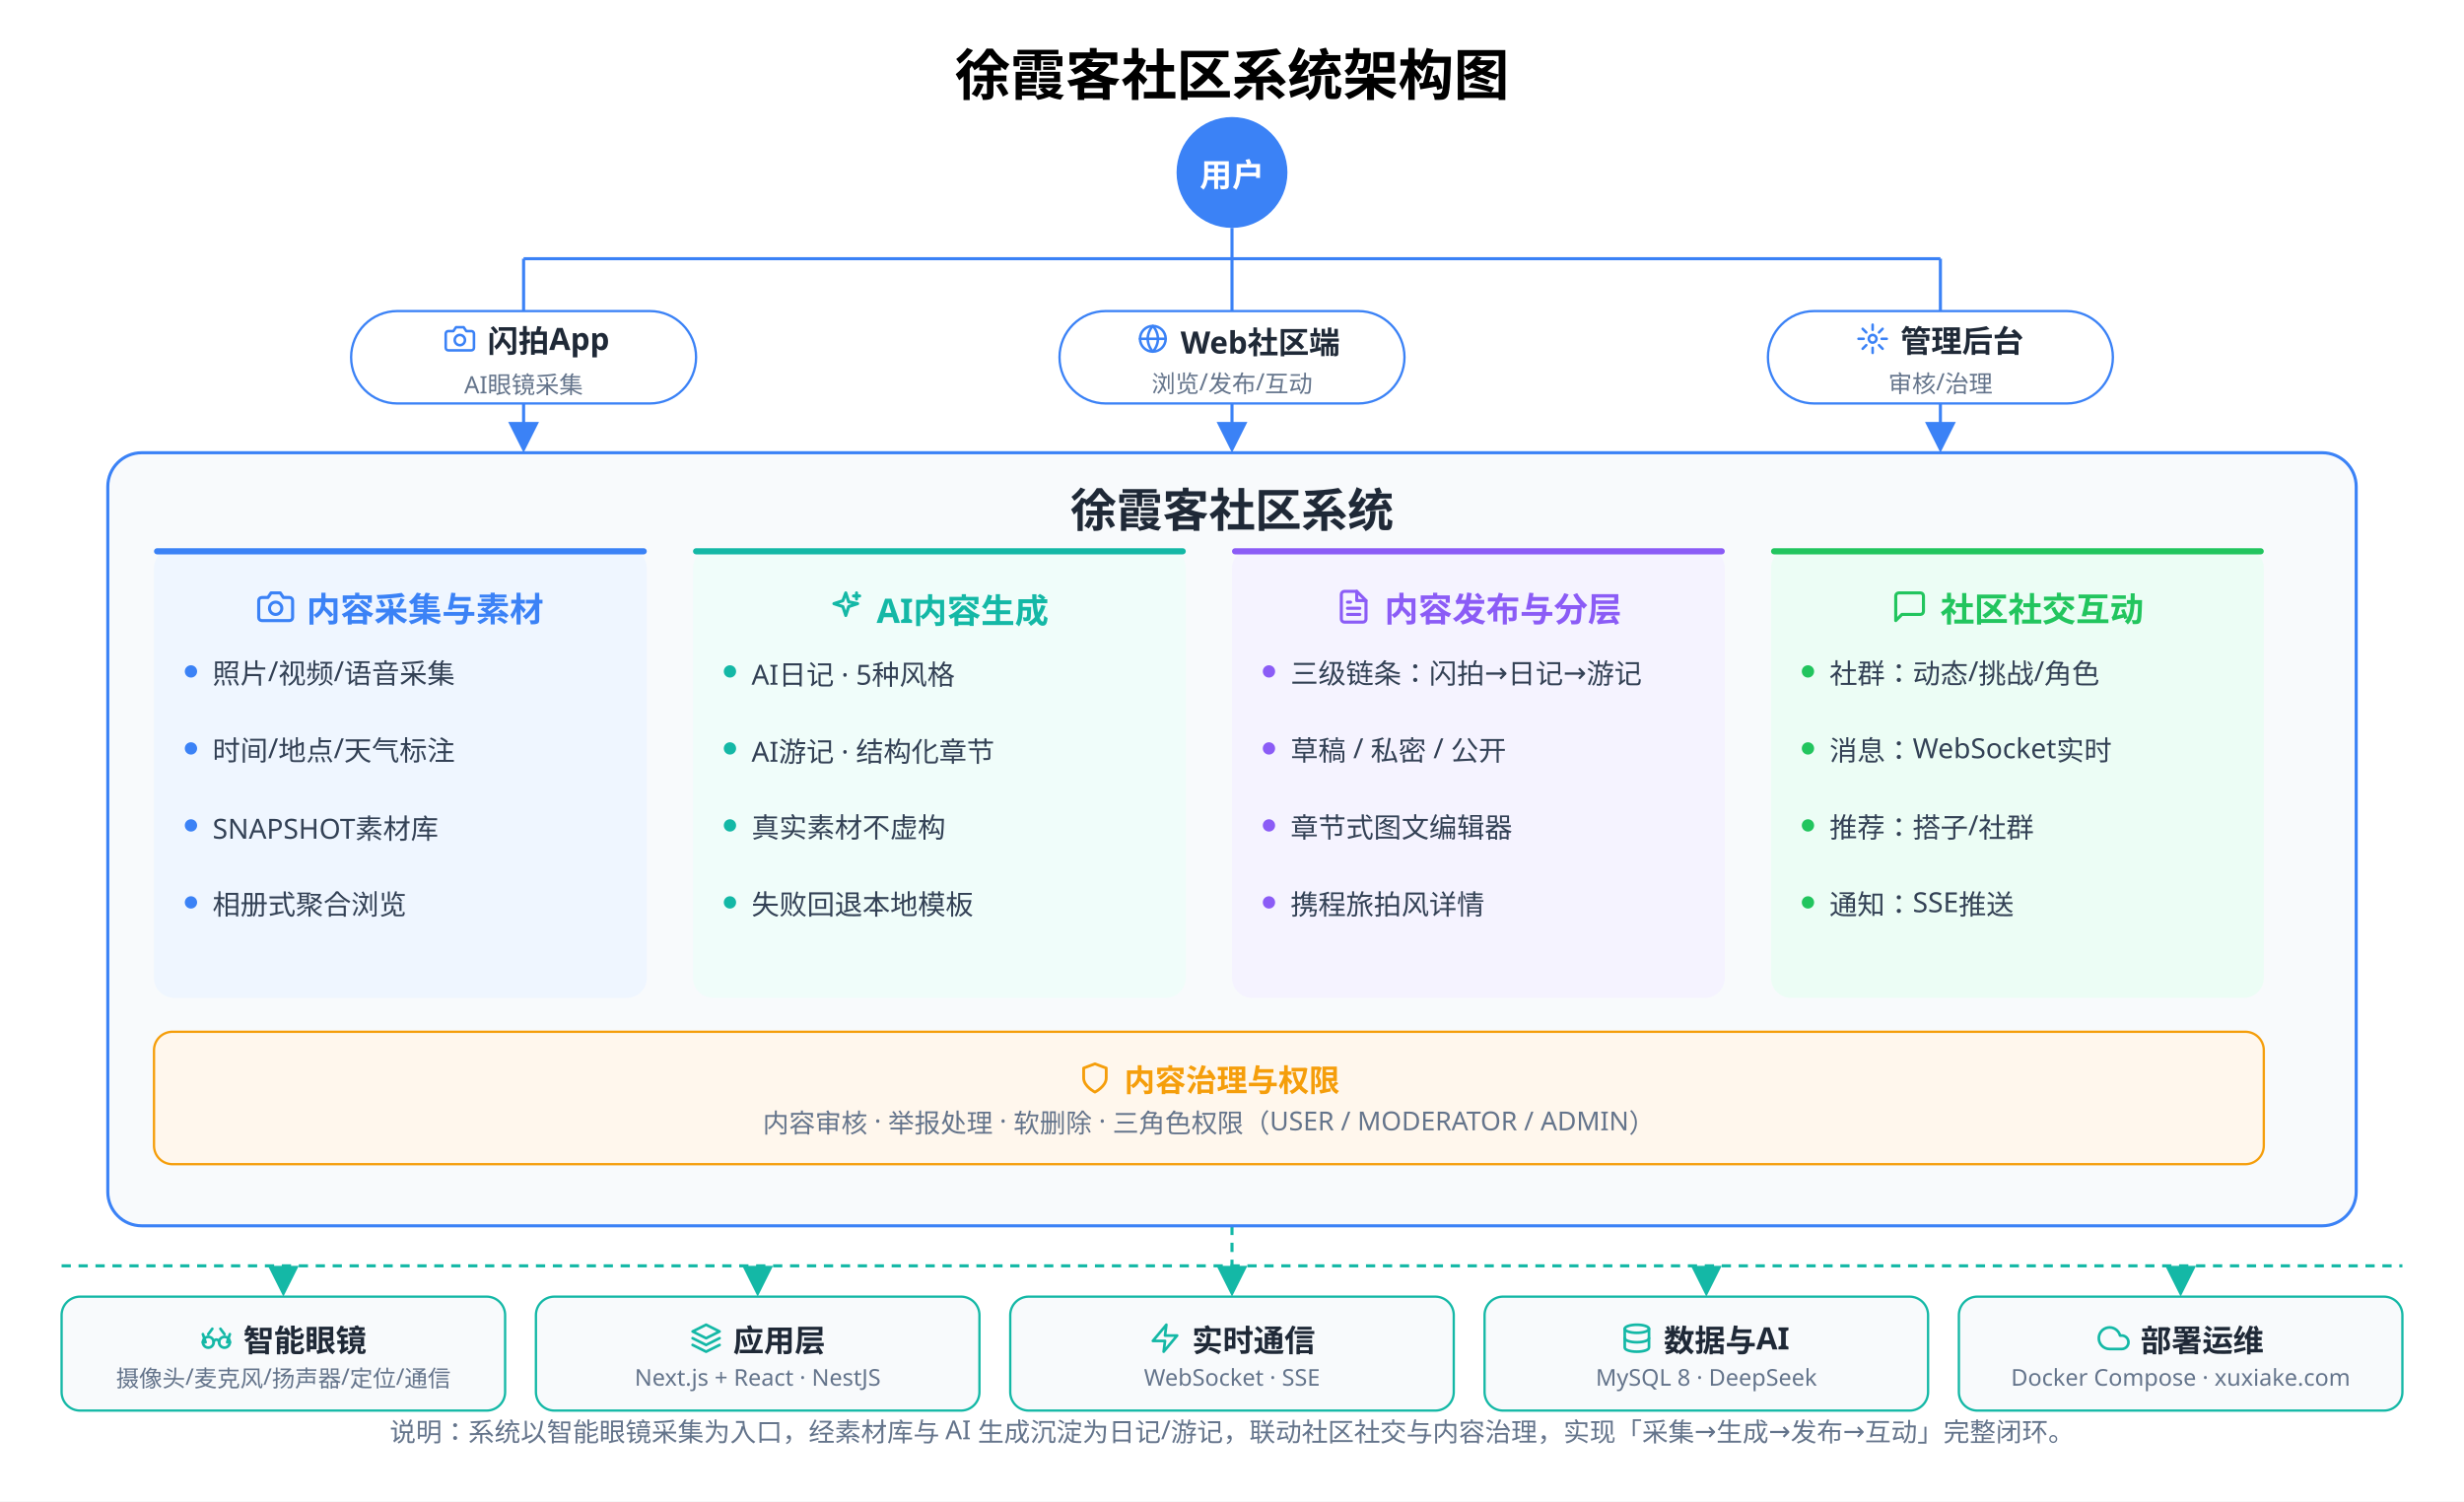
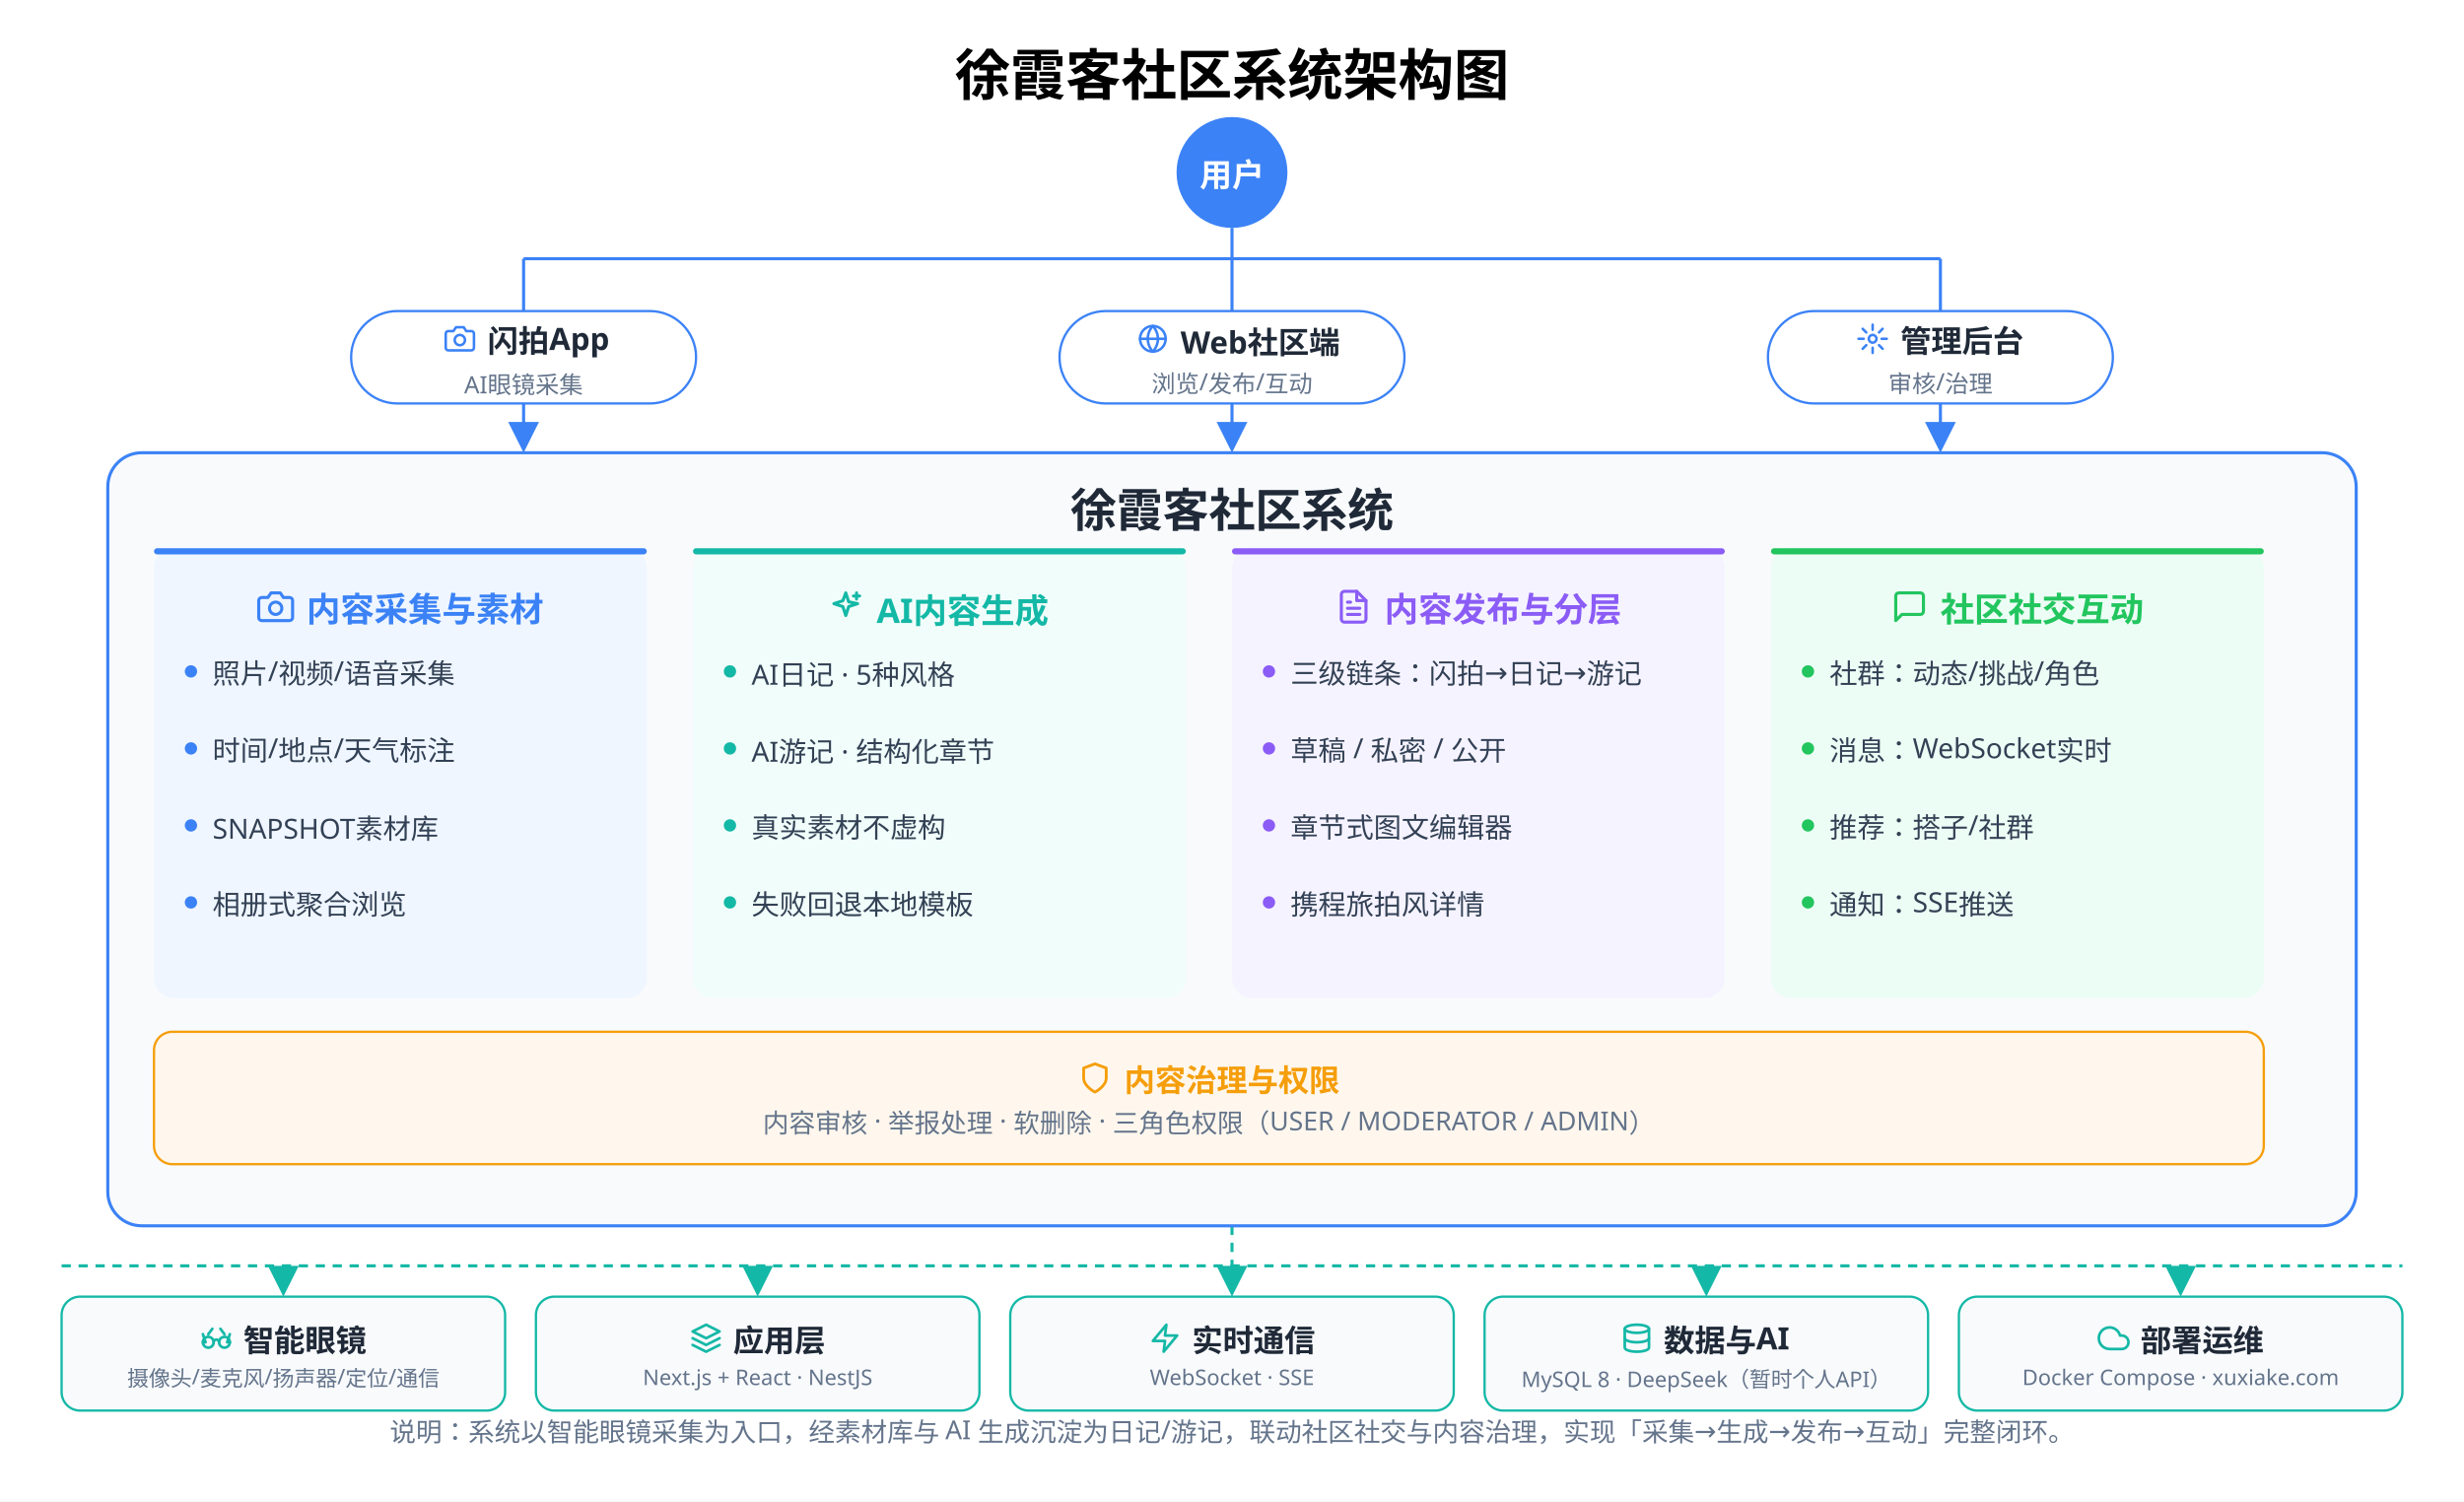
<svg xmlns="http://www.w3.org/2000/svg" width="1600" height="975" viewBox="0 0 1600 975" font-family="Microsoft YaHei, PingFang SC, sans-serif">
  <rect width="1600" height="975" fill="#FFFFFF" />
  <defs>
    <marker id="arrow" markerWidth="10" markerHeight="10" refX="8" refY="5" orient="auto">
      <path d="M0,0 L10,5 L0,10 z" fill="#3B82F6" />
    </marker>
    <marker id="arrowA" markerWidth="10" markerHeight="10" refX="8" refY="5" orient="auto">
      <path d="M0,0 L10,5 L0,10 z" fill="#14B8A6" />
    </marker>
  </defs>
  <text x="800.0" y="46" fill="#000000" font-size="36" font-weight="bold" text-anchor="middle" dominant-baseline="central">徐霞客社区系统架构图</text>
  <line x1="800" y1="148" x2="800" y2="168" stroke="#3B82F6" stroke-width="2" />
  <line x1="340" y1="168" x2="1260" y2="168" stroke="#3B82F6" stroke-width="2" />
  <line x1="340" y1="168" x2="340" y2="202.0" stroke="#3B82F6" stroke-width="2" />
  <line x1="800" y1="168" x2="800" y2="202.0" stroke="#3B82F6" stroke-width="2" />
  <line x1="1260" y1="168" x2="1260" y2="202.0" stroke="#3B82F6" stroke-width="2" />
  <line x1="340" y1="262.0" x2="340" y2="290" stroke="#3B82F6" stroke-width="2" marker-end="url(#arrow)" />
  <line x1="800" y1="262.0" x2="800" y2="290" stroke="#3B82F6" stroke-width="2" marker-end="url(#arrow)" />
  <line x1="1260" y1="262.0" x2="1260" y2="290" stroke="#3B82F6" stroke-width="2" marker-end="url(#arrow)" />
  <line x1="800" y1="796" x2="800" y2="822" stroke="#14B8A6" stroke-width="2" stroke-dasharray="6,5" />
  <line x1="40" y1="822" x2="1560" y2="822" stroke="#14B8A6" stroke-width="2" stroke-dasharray="6,5" />
  <line x1="184.0" y1="822" x2="184.0" y2="838" stroke="#14B8A6" stroke-width="2" stroke-dasharray="6,5" marker-end="url(#arrowA)" />
  <line x1="492.0" y1="822" x2="492.0" y2="838" stroke="#14B8A6" stroke-width="2" stroke-dasharray="6,5" marker-end="url(#arrowA)" />
  <line x1="800.0" y1="822" x2="800.0" y2="838" stroke="#14B8A6" stroke-width="2" stroke-dasharray="6,5" marker-end="url(#arrowA)" />
  <line x1="1108.0" y1="822" x2="1108.0" y2="838" stroke="#14B8A6" stroke-width="2" stroke-dasharray="6,5" marker-end="url(#arrowA)" />
  <line x1="1416.0" y1="822" x2="1416.0" y2="838" stroke="#14B8A6" stroke-width="2" stroke-dasharray="6,5" marker-end="url(#arrowA)" />
  <circle cx="800" cy="112" r="36" fill="#3B82F6" />
  <text x="800" y="112" fill="#FFFFFF" font-size="21" font-weight="bold" text-anchor="middle" dominant-baseline="central">用户</text>
  <rect x="228.0" y="202.0" width="224" height="60" rx="30" fill="#FFFFFF" stroke="#3B82F6" stroke-width="1.5" />
  <g transform="translate(288.6,210.0) scale(0.8333)" fill="none" stroke="#3B82F6" stroke-width="2" stroke-linecap="round" stroke-linejoin="round">
    <path d="M23 19a2 2 0 0 1-2 2H3a2 2 0 0 1-2-2V8a2 2 0 0 1 2-2h4l2-3h6l2 3h4a2 2 0 0 1 2 2z" />
    <circle cx="12" cy="13" r="4" />
  </g>
  <text x="316.6" y="220" fill="#1F2937" font-size="20" font-weight="bold" text-anchor="start" dominant-baseline="central">闪拍App</text>
  <text x="340" y="248" fill="#64748B" font-size="15.5" text-anchor="middle" dominant-baseline="central">AI眼镜采集</text>
  <rect x="688.0" y="202.0" width="224" height="60" rx="30" fill="#FFFFFF" stroke="#3B82F6" stroke-width="1.5" />
  <g transform="translate(738.6,210.0) scale(0.8333)" fill="none" stroke="#3B82F6" stroke-width="2" stroke-linecap="round" stroke-linejoin="round">
    <circle cx="12" cy="12" r="10" />
    <path d="M2 12h20" />
    <path d="M12 2a15.3 15.3 0 0 1 4 10 15.3 15.3 0 0 1-4 10 15.3 15.3 0 0 1-4-10 15.3 15.3 0 0 1 4-10z" />
  </g>
  <text x="766.6" y="220" fill="#1F2937" font-size="20" font-weight="bold" text-anchor="start" dominant-baseline="central">Web社区端</text>
  <text x="800" y="248" fill="#64748B" font-size="15.5" text-anchor="middle" dominant-baseline="central">浏览/发布/互动</text>
  <rect x="1148.0" y="202.0" width="224" height="60" rx="30" fill="#FFFFFF" stroke="#3B82F6" stroke-width="1.5" />
  <g transform="translate(1206.0,210.0) scale(0.8333)" fill="none" stroke="#3B82F6" stroke-width="2" stroke-linecap="round" stroke-linejoin="round">
    <circle cx="12" cy="12" r="3" />
    <path d="M12 1v4M12 19v4M4.22 4.22l2.83 2.83M16.95 16.95l2.83 2.83M1 12h4M19 12h4M4.22 19.78l2.83-2.83M16.95 7.05l2.83-2.83" />
  </g>
  <text x="1234.0" y="220" fill="#1F2937" font-size="20" font-weight="bold" text-anchor="start" dominant-baseline="central">管理后台</text>
  <text x="1260" y="248" fill="#64748B" font-size="15.5" text-anchor="middle" dominant-baseline="central">审核/治理</text>
  <rect x="70" y="294" width="1460" height="502" rx="22" fill="#F8FAFC" stroke="#3B82F6" stroke-width="2" />
  <text x="800" y="329" fill="#1F2937" font-size="30" font-weight="bold" text-anchor="middle" dominant-baseline="central">徐霞客社区系统</text>
  <rect x="100" y="356" width="320" height="292" rx="13" fill="#EFF6FF" />
  <rect x="100" y="356" width="320" height="4" rx="2" fill="#3B82F6" />
  <g transform="translate(167.0,382.0) scale(1)" fill="none" stroke="#3B82F6" stroke-width="2" stroke-linecap="round" stroke-linejoin="round">
    <path d="M23 19a2 2 0 0 1-2 2H3a2 2 0 0 1-2-2V8a2 2 0 0 1 2-2h4l2-3h6l2 3h4a2 2 0 0 1 2 2z" />
    <circle cx="12" cy="13" r="4" />
  </g>
  <text x="199.0" y="394" fill="#3B82F6" font-size="22" font-weight="bold" text-anchor="start" dominant-baseline="central">内容采集与素材</text>
  <circle cx="124" cy="436" r="4" fill="#3B82F6" />
  <text x="138" y="436" fill="#334155" font-size="18" text-anchor="start" dominant-baseline="central">照片/视频/语音采集</text>
  <circle cx="124" cy="486" r="4" fill="#3B82F6" />
  <text x="138" y="486" fill="#334155" font-size="18" text-anchor="start" dominant-baseline="central">时间/地点/天气标注</text>
  <circle cx="124" cy="536" r="4" fill="#3B82F6" />
  <text x="138" y="536" fill="#334155" font-size="18" text-anchor="start" dominant-baseline="central">SNAPSHOT素材库</text>
  <circle cx="124" cy="586" r="4" fill="#3B82F6" />
  <text x="138" y="586" fill="#334155" font-size="18" text-anchor="start" dominant-baseline="central">相册式聚合浏览</text>
  <rect x="450" y="356" width="320" height="292" rx="13" fill="#F0FDFA" />
  <rect x="450" y="356" width="320" height="4" rx="2" fill="#14B8A6" />
  <g transform="translate(537.2,382.0) scale(1)" fill="none" stroke="#14B8A6" stroke-width="2" stroke-linecap="round" stroke-linejoin="round">
    <path d="M12 3l1.9 5.8L19.7 10l-5.8 1.9L12 17.7l-1.9-5.8L4.3 10l5.8-1.9z" />
    <path d="M19 3v4M17 5h4" />
  </g>
  <text x="569.2" y="394" fill="#14B8A6" font-size="22" font-weight="bold" text-anchor="start" dominant-baseline="central">AI内容生成</text>
  <circle cx="474" cy="436" r="4" fill="#14B8A6" />
  <text x="488" y="436" fill="#334155" font-size="18" text-anchor="start" dominant-baseline="central">AI日记 · 5种风格</text>
  <circle cx="474" cy="486" r="4" fill="#14B8A6" />
  <text x="488" y="486" fill="#334155" font-size="18" text-anchor="start" dominant-baseline="central">AI游记 · 结构化章节</text>
  <circle cx="474" cy="536" r="4" fill="#14B8A6" />
  <text x="488" y="536" fill="#334155" font-size="18" text-anchor="start" dominant-baseline="central">真实素材不虚构</text>
  <circle cx="474" cy="586" r="4" fill="#14B8A6" />
  <text x="488" y="586" fill="#334155" font-size="18" text-anchor="start" dominant-baseline="central">失败回退本地模板</text>
  <rect x="800" y="356" width="320" height="292" rx="13" fill="#F5F3FF" />
  <rect x="800" y="356" width="320" height="4" rx="2" fill="#8B5CF6" />
  <g transform="translate(867.0,382.0) scale(1)" fill="none" stroke="#8B5CF6" stroke-width="2" stroke-linecap="round" stroke-linejoin="round">
    <path d="M14 2H6a2 2 0 0 0-2 2v16a2 2 0 0 0 2 2h12a2 2 0 0 0 2-2V8z" />
    <path d="M14 2v6h6" />
    <path d="M16 13H8M16 17H8M10 9H8" />
  </g>
  <text x="899.0" y="394" fill="#8B5CF6" font-size="22" font-weight="bold" text-anchor="start" dominant-baseline="central">内容发布与分层</text>
  <circle cx="824" cy="436" r="4" fill="#8B5CF6" />
  <text x="838" y="436" fill="#334155" font-size="18" text-anchor="start" dominant-baseline="central">三级链条：闪拍→日记→游记</text>
  <circle cx="824" cy="486" r="4" fill="#8B5CF6" />
  <text x="838" y="486" fill="#334155" font-size="18" text-anchor="start" dominant-baseline="central">草稿 / 私密 / 公开</text>
  <circle cx="824" cy="536" r="4" fill="#8B5CF6" />
  <text x="838" y="536" fill="#334155" font-size="18" text-anchor="start" dominant-baseline="central">章节式图文编辑器</text>
  <circle cx="824" cy="586" r="4" fill="#8B5CF6" />
  <text x="838" y="586" fill="#334155" font-size="18" text-anchor="start" dominant-baseline="central">携程旅拍风详情</text>
  <rect x="1150" y="356" width="320" height="292" rx="13" fill="#ECFDF5" />
  <rect x="1150" y="356" width="320" height="4" rx="2" fill="#22C55E" />
  <g transform="translate(1228.0,382.0) scale(1)" fill="none" stroke="#22C55E" stroke-width="2" stroke-linecap="round" stroke-linejoin="round">
    <path d="M21 15a2 2 0 0 1-2 2H7l-4 4V5a2 2 0 0 1 2-2h14a2 2 0 0 1 2 2z" />
  </g>
  <text x="1260.0" y="394" fill="#22C55E" font-size="22" font-weight="bold" text-anchor="start" dominant-baseline="central">社区社交互动</text>
  <circle cx="1174" cy="436" r="4" fill="#22C55E" />
  <text x="1188" y="436" fill="#334155" font-size="18" text-anchor="start" dominant-baseline="central">社群：动态/挑战/角色</text>
  <circle cx="1174" cy="486" r="4" fill="#22C55E" />
  <text x="1188" y="486" fill="#334155" font-size="18" text-anchor="start" dominant-baseline="central">消息：WebSocket实时</text>
  <circle cx="1174" cy="536" r="4" fill="#22C55E" />
  <text x="1188" y="536" fill="#334155" font-size="18" text-anchor="start" dominant-baseline="central">推荐：搭子/社群</text>
  <circle cx="1174" cy="586" r="4" fill="#22C55E" />
  <text x="1188" y="586" fill="#334155" font-size="18" text-anchor="start" dominant-baseline="central">通知：SSE推送</text>
  <rect x="100" y="670" width="1370" height="86" rx="12" fill="#FFF7ED" stroke="#F59E0B" stroke-width="1.5" />
  <g transform="translate(700.0,689.0) scale(0.9167)" fill="none" stroke="#F59E0B" stroke-width="2" stroke-linecap="round" stroke-linejoin="round">
    <path d="M12 22s8-4 8-10V5l-8-3-8 3v7c0 6 8 10 8 10z" />
  </g>
  <text x="730.0" y="700" fill="#F59E0B" font-size="20" font-weight="bold" text-anchor="start" dominant-baseline="central">内容治理与权限</text>
  <text x="785.0" y="728" fill="#64748B" font-size="17" text-anchor="middle" dominant-baseline="central">内容审核 · 举报处理 · 软删除 · 三角色权限（USER / MODERATOR / ADMIN）</text>
  <rect x="40" y="842" width="288" height="74" rx="12" fill="#F8FAFC" stroke="#14B8A6" stroke-width="1.5" />
  <g transform="translate(130.0,858.5) scale(0.875)" fill="none" stroke="#14B8A6" stroke-width="2" stroke-linecap="round" stroke-linejoin="round">
    <circle cx="6" cy="15" r="4" />
    <circle cx="18" cy="15" r="4" />
    <path d="M14 15a2 2 0 0 0-2-2 2 2 0 0 0-2 2" />
    <path d="M2 15h2M20 15h2M4 15l-2-6M20 15l2-6M6 9l3-4M18 9l-3-4" />
  </g>
  <text x="158.0" y="869" fill="#1F2937" font-size="20" font-weight="bold" text-anchor="start" dominant-baseline="central">智能眼镜</text>
-   <text x="184.0" y="894" fill="#64748B" font-size="15" text-anchor="middle" dominant-baseline="central">摄像头/麦克风/扬声器/定位/通信</text>
+   <text x="184.0" y="894" fill="#64748B" font-size="14" text-anchor="middle" dominant-baseline="central">摄像头/麦克风/扬声器/定位/通信</text>
  <rect x="348" y="842" width="288" height="74" rx="12" fill="#F8FAFC" stroke="#14B8A6" stroke-width="1.5" />
  <g transform="translate(448.0,858.5) scale(0.875)" fill="none" stroke="#14B8A6" stroke-width="2" stroke-linecap="round" stroke-linejoin="round">
    <path d="M12 2L2 7l10 5 10-5-10-5z" />
    <path d="M2 17l10 5 10-5" />
    <path d="M2 12l10 5 10-5" />
  </g>
  <text x="476.0" y="869" fill="#1F2937" font-size="20" font-weight="bold" text-anchor="start" dominant-baseline="central">应用层</text>
-   <text x="492.0" y="894" fill="#64748B" font-size="15" text-anchor="middle" dominant-baseline="central">Next.js + React · NestJS</text>
+   <text x="492.0" y="894" fill="#64748B" font-size="14" text-anchor="middle" dominant-baseline="central">Next.js + React · NestJS</text>
  <rect x="656" y="842" width="288" height="74" rx="12" fill="#F8FAFC" stroke="#14B8A6" stroke-width="1.5" />
  <g transform="translate(746.0,858.5) scale(0.875)" fill="none" stroke="#14B8A6" stroke-width="2" stroke-linecap="round" stroke-linejoin="round">
    <path d="M13 2L3 14h9l-1 8 10-12h-9l1-8z" />
  </g>
  <text x="774.0" y="869" fill="#1F2937" font-size="20" font-weight="bold" text-anchor="start" dominant-baseline="central">实时通信</text>
-   <text x="800.0" y="894" fill="#64748B" font-size="15" text-anchor="middle" dominant-baseline="central">WebSocket · SSE</text>
+   <text x="800.0" y="894" fill="#64748B" font-size="14" text-anchor="middle" dominant-baseline="central">WebSocket · SSE</text>
  <rect x="964" y="842" width="288" height="74" rx="12" fill="#F8FAFC" stroke="#14B8A6" stroke-width="1.5" />
  <g transform="translate(1052.4,858.5) scale(0.875)" fill="none" stroke="#14B8A6" stroke-width="2" stroke-linecap="round" stroke-linejoin="round">
    <ellipse cx="12" cy="5" rx="9" ry="3" />
    <path d="M21 12c0 1.66-4 3-9 3s-9-1.34-9-3" />
    <path d="M3 5v14c0 1.66 4 3 9 3s9-1.34 9-3V5" />
  </g>
  <text x="1080.4" y="869" fill="#1F2937" font-size="20" font-weight="bold" text-anchor="start" dominant-baseline="central">数据与AI</text>
-   <text x="1108.0" y="894" fill="#64748B" font-size="15" text-anchor="middle" dominant-baseline="central">MySQL 8 · DeepSeek</text>
+   <text x="1108.0" y="894" fill="#64748B" font-size="14" text-anchor="middle" dominant-baseline="central">MySQL 8 · DeepSeek（暂时个人API）</text>
  <rect x="1272" y="842" width="288" height="74" rx="12" fill="#F8FAFC" stroke="#14B8A6" stroke-width="1.5" />
  <g transform="translate(1362.0,858.5) scale(0.875)" fill="none" stroke="#14B8A6" stroke-width="2" stroke-linecap="round" stroke-linejoin="round">
    <path d="M18 10h-1.26A8 8 0 1 0 9 20h9a5 5 0 0 0 0-10z" />
  </g>
  <text x="1390.0" y="869" fill="#1F2937" font-size="20" font-weight="bold" text-anchor="start" dominant-baseline="central">部署运维</text>
-   <text x="1416.0" y="894" fill="#64748B" font-size="15" text-anchor="middle" dominant-baseline="central">Docker Compose · xuxiake.com</text>
+   <text x="1416.0" y="894" fill="#64748B" font-size="14" text-anchor="middle" dominant-baseline="central">Docker Compose · xuxiake.com</text>
  <text x="800.0" y="936" fill="#64748B" font-size="17" text-anchor="middle">说明：系统以智能眼镜采集为入口，经素材库与 AI 生成沉淀为日记/游记，联动社区社交与内容治理，实现「采集→生成→发布→互动」完整闭环。</text>
</svg>
